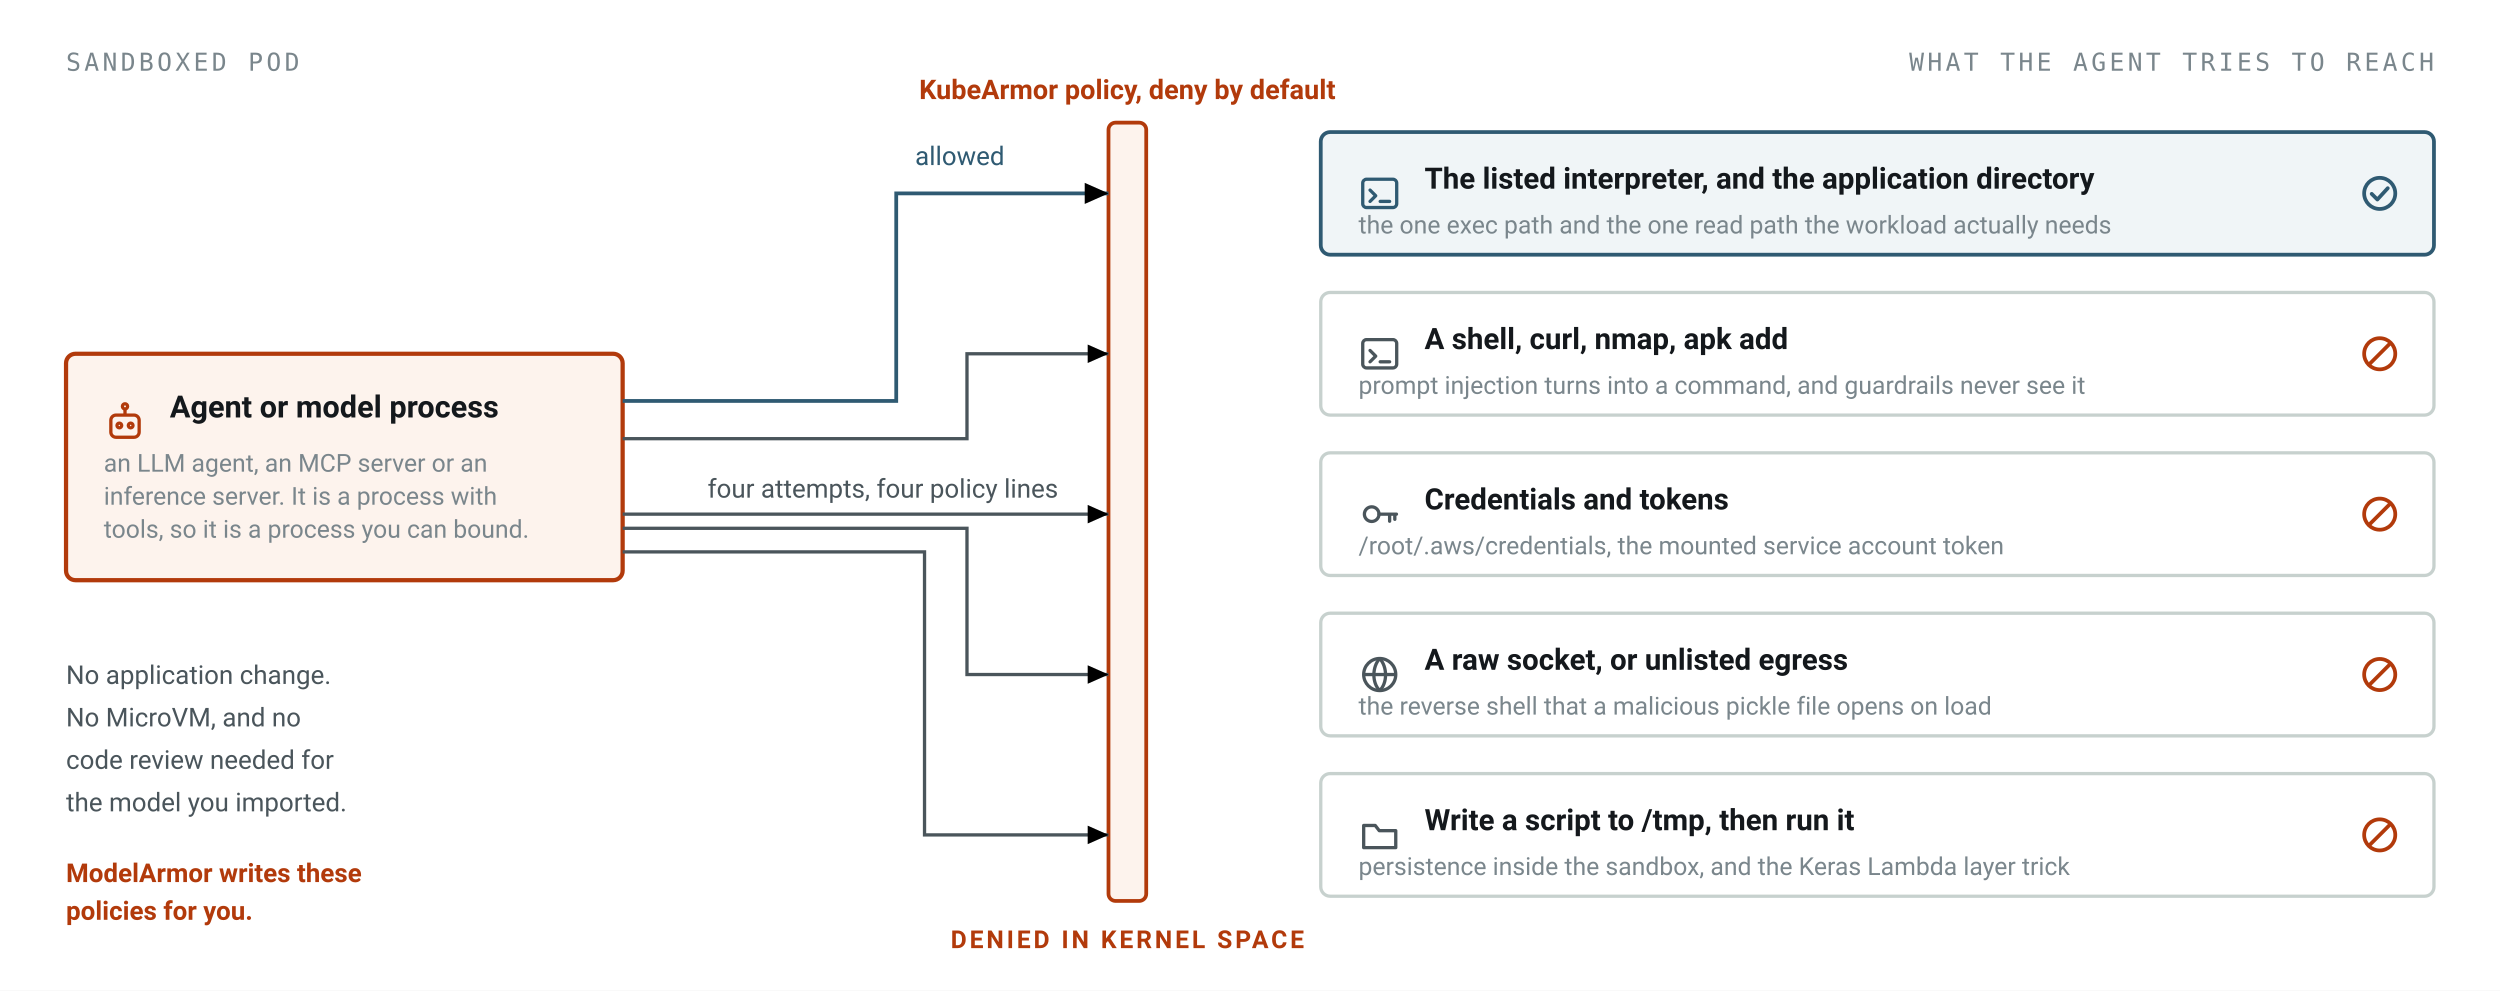
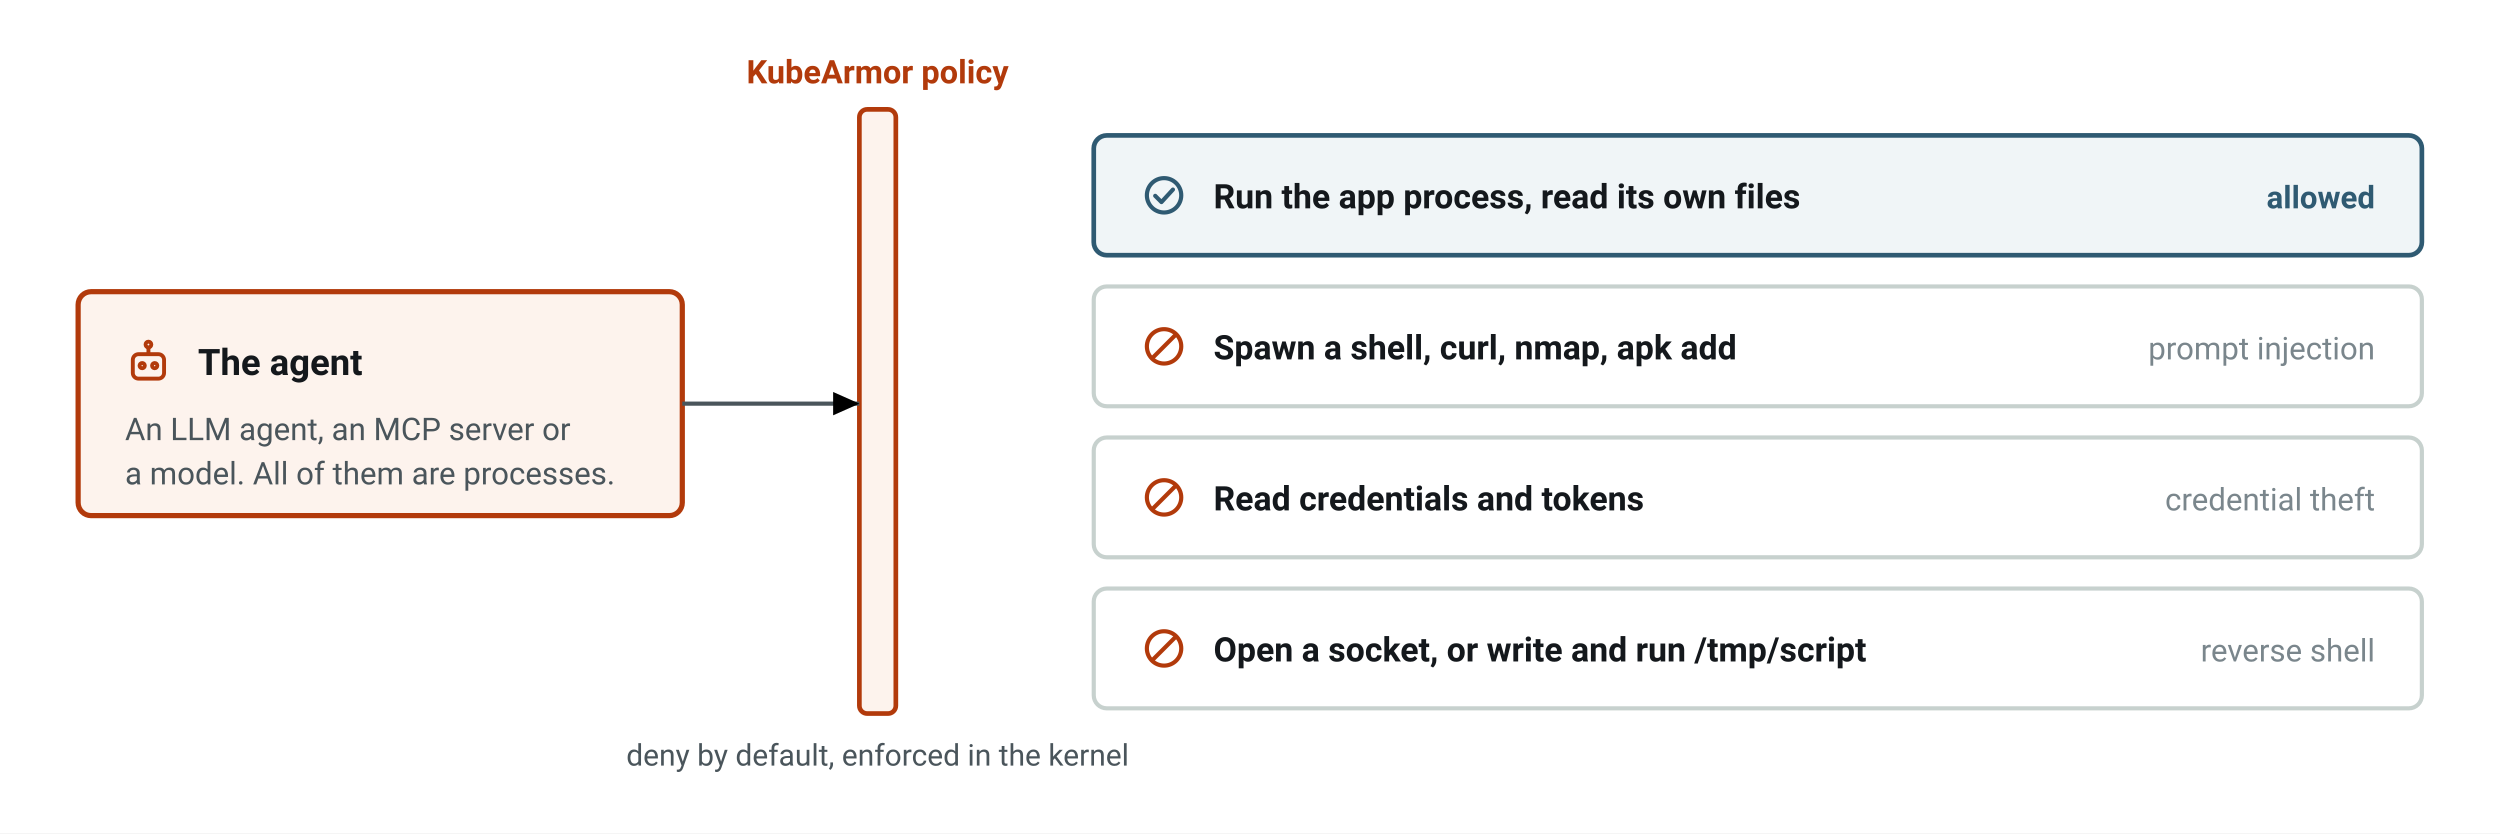
- <svg xmlns="http://www.w3.org/2000/svg" viewBox="0 0 1060 420" width="1060" height="420" role="img" aria-label="An agent process inside a pod. One allowed edge runs the listed interpreter and reads the application directory. Four attempted edges hit the KubeArmor policy gate and are denied in the kernel: spawning a shell or network scanner, reading cloud credentials and the service account token, opening a raw socket to an unlisted host, and writing then executing a script in slash tmp.">
+ <svg xmlns="http://www.w3.org/2000/svg" viewBox="0 0 960 320" width="960" height="320" role="img" aria-label="An AI agent in a sandboxed pod. Policy allows the app process and its own files. Policy denies a shell or scanner, credentials and tokens, unlisted network egress, and writing then running a script in slash tmp.">
  <defs>
    <marker id="arw" viewBox="0 0 10 10" refX="9" refY="5" markerWidth="7" markerHeight="7" orient="auto-start-reverse">
      <path d="M0 1L9 5L0 9z" fill="currentColor" />
    </marker>
-     <g id="ic-robot" fill="none" stroke="currentColor" stroke-width="1.4" stroke-linejoin="round">
+     <g id="ic-robot" fill="none" stroke="currentColor" stroke-width="1.5" stroke-linejoin="round">
      <rect x="3" y="6" width="12" height="9.4" rx="2.2" />
      <path d="M9 3.4v2.6" />
      <circle cx="9" cy="2.3" r="1.1" />
      <circle cx="6.6" cy="10.4" r="1" />
      <circle cx="11.4" cy="10.4" r="1" />
    </g>
-     <g id="ic-terminal" fill="none" stroke="currentColor" stroke-width="1.4" stroke-linejoin="round" stroke-linecap="round">
-       <rect x="1.8" y="3" width="14.4" height="12" rx="1.6" />
-       <path d="M4.9 7.6l2.4 2.4-2.4 2.4M9.2 12.4h4" />
-     </g>
-     <g id="ic-key" fill="none" stroke="currentColor" stroke-width="1.4" stroke-linecap="round">
-       <circle cx="5.6" cy="9" r="3.1" />
-       <path d="M8.7 9h7.4M13.2 9v3M15.4 9v2.2" />
-     </g>
-     <g id="ic-globe" fill="none" stroke="currentColor" stroke-width="1.4">
-       <circle cx="9" cy="9" r="6.8" />
-       <path d="M2.2 9h13.6M9 2.2c3.3 3.6 3.3 10.4 0 13.6M9 2.2c-3.3 3.6-3.3 10.4 0 13.6" />
-     </g>
-     <g id="ic-folder" fill="none" stroke="currentColor" stroke-width="1.4" stroke-linejoin="round">
-       <path d="M2.2 5h4.9l1.7 2.2H15.8V14.4H2.2z" />
-     </g>
-     <g id="ic-file" fill="none" stroke="currentColor" stroke-width="1.4" stroke-linejoin="round" stroke-linecap="round">
-       <path d="M3.4 1.8h7.2l4 4v10.4H3.4z" />
-       <path d="M10.6 1.8v4h4" />
-       <path d="M6 9.6h6M6 12.4h6" />
+     <g id="ic-check" fill="none" stroke="currentColor" stroke-width="1.6" stroke-linecap="round" stroke-linejoin="round">
+       <circle cx="9" cy="9" r="6.6" />
+       <path d="M5.6 9.2l2.4 2.4 4.4-4.8" />
    </g>
    <g id="ic-deny" fill="none" stroke="currentColor" stroke-width="1.6">
      <circle cx="9" cy="9" r="6.6" />
      <path d="M4.4 13.6L13.6 4.4" />
    </g>
-     <g id="ic-check" fill="none" stroke="currentColor" stroke-width="1.6" stroke-linecap="round" stroke-linejoin="round">
-       <circle cx="9" cy="9" r="6.6" />
-       <path d="M5.6 9.2l2.4 2.4 4.4-4.8" />
+   </defs>
+   <rect x="0" y="0" width="960" height="320" fill="#FFFFFF" />
+   <g font-family="ui-sans-serif, system-ui, Segoe UI, Roboto, Helvetica, Arial, sans-serif">
+     <rect x="30" y="112" width="232" height="86" rx="5" fill="#FDF3ED" stroke="#B23A0B" stroke-width="2" />
+     <g color="#B23A0B">
+       <use href="#ic-robot" x="48" y="130" />
    </g>
-   </defs>
-   <rect x="0" y="0" width="1060" height="420" fill="#FFFFFF" />
-   <g font-family="ui-sans-serif, system-ui, Segoe UI, Roboto, Helvetica, Arial, sans-serif">
-     <text x="28" y="30" font-family="ui-monospace, Consolas, monospace" font-size="10.5" letter-spacing="1.4" fill="#7A868C">SANDBOXED POD</text>
-     <text x="1032" y="30" text-anchor="end" font-family="ui-monospace, Consolas, monospace" font-size="10.5" letter-spacing="1.4" fill="#7A868C">WHAT THE AGENT TRIES TO REACH</text>
-     <rect x="28" y="150" width="236" height="96" rx="4" fill="#FDF3ED" stroke="#B23A0B" stroke-width="1.8" />
+     <text x="76" y="144" font-size="14" font-weight="650" fill="#14181C">The agent</text>
+     <text x="48" y="169" font-size="12" fill="#4A555B">An LLM agent, an MCP server or</text>
+     <text x="48" y="186" font-size="12" fill="#4A555B">a model. All of them are processes.</text>
+     <rect x="330" y="42" width="14" height="232" rx="3" fill="#FDF3ED" stroke="#B23A0B" stroke-width="1.8" />
+     <text x="337" y="32" text-anchor="middle" font-size="12.5" font-weight="650" fill="#B23A0B">KubeArmor policy</text>
+     <text x="337" y="294" text-anchor="middle" font-size="11.5" fill="#4A555B">deny by default, enforced in the kernel</text>
+     <g color="#4A555B" stroke="#4A555B" stroke-width="1.6" fill="none">
+       <line x1="262" y1="155" x2="330" y2="155" marker-end="url(#arw)" />
+     </g>
+     <rect x="420" y="52" width="510" height="46" rx="5" fill="#F0F5F7" stroke="#2F5A72" stroke-width="1.8" />
+     <g color="#2F5A72">
+       <use href="#ic-check" x="438" y="66" />
+     </g>
+     <text x="466" y="80" font-size="13" font-weight="600" fill="#14181C">Run the app process, read its own files</text>
+     <text x="912" y="80" font-size="12" font-weight="650" fill="#2F5A72" text-anchor="end">allowed</text>
+     <rect x="420" y="110" width="510" height="46" rx="5" fill="#FFFFFF" stroke="#C7D1CE" stroke-width="1.6" />
    <g color="#B23A0B">
-       <use href="#ic-robot" x="44" y="170" />
+       <use href="#ic-deny" x="438" y="124" />
    </g>
-     <text x="72" y="177" font-size="13" font-weight="600" fill="#14181C">Agent or model process</text>
-     <text x="44" y="200" font-size="10.5" fill="#7A868C">an LLM agent, an MCP server or an</text>
-     <text x="44" y="214" font-size="10.5" fill="#7A868C">inference server. It is a process with</text>
-     <text x="44" y="228" font-size="10.5" fill="#7A868C">tools, so it is a process you can bound.</text>
-     <rect x="470" y="52" width="16" height="330" rx="3" fill="#FDF3ED" stroke="#B23A0B" stroke-width="1.6" />
-     <text x="478" y="42" text-anchor="middle" font-size="11.5" font-weight="650" fill="#B23A0B">KubeArmor policy, deny by default</text>
-     <text x="478" y="402" text-anchor="middle" font-size="10.5" font-weight="650" letter-spacing="1.2" fill="#B23A0B">DENIED IN KERNEL SPACE</text>
-     <rect x="560" y="56" width="472" height="52" rx="4" fill="#F0F5F7" stroke="#2F5A72" stroke-width="1.6" />
-     <g color="#2F5A72">
-       <use href="#ic-terminal" x="576" y="73" />
+     <text x="466" y="138" font-size="13" font-weight="600" fill="#14181C">Spawn a shell, curl, nmap, apk add</text>
+     <text x="912" y="138" font-size="12" fill="#7A868C" text-anchor="end">prompt injection</text>
+     <rect x="420" y="168" width="510" height="46" rx="5" fill="#FFFFFF" stroke="#C7D1CE" stroke-width="1.6" />
+     <g color="#B23A0B">
+       <use href="#ic-deny" x="438" y="182" />
    </g>
-     <text x="604" y="80" font-size="12.5" font-weight="600" fill="#14181C">The listed interpreter, and the application directory</text>
-     <text x="576" y="99" font-size="10.5" fill="#7A868C">the one exec path and the one read path the workload actually needs</text>
-     <g color="#2F5A72">
-       <use href="#ic-check" x="1000" y="73" />
+     <text x="466" y="196" font-size="13" font-weight="600" fill="#14181C">Read credentials and tokens</text>
+     <text x="912" y="196" font-size="12" fill="#7A868C" text-anchor="end">credential theft</text>
+     <rect x="420" y="226" width="510" height="46" rx="5" fill="#FFFFFF" stroke="#C7D1CE" stroke-width="1.6" />
+     <g color="#B23A0B">
+       <use href="#ic-deny" x="438" y="240" />
    </g>
-     <rect x="560" y="124" width="472" height="52" rx="4" fill="#FFFFFF" stroke="#C7D1CE" stroke-width="1.4" />
-     <g color="#4A555B">
-       <use href="#ic-terminal" x="576" y="141" />
-     </g>
-     <text x="604" y="148" font-size="12.5" font-weight="600" fill="#14181C">A shell, curl, nmap, apk add</text>
-     <text x="576" y="167" font-size="10.5" fill="#7A868C">prompt injection turns into a command, and guardrails never see it</text>
-     <g color="#B23A0B">
-       <use href="#ic-deny" x="1000" y="141" />
-     </g>
-     <rect x="560" y="192" width="472" height="52" rx="4" fill="#FFFFFF" stroke="#C7D1CE" stroke-width="1.4" />
-     <g color="#4A555B">
-       <use href="#ic-key" x="576" y="209" />
-     </g>
-     <text x="604" y="216" font-size="12.5" font-weight="600" fill="#14181C">Credentials and tokens</text>
-     <text x="576" y="235" font-size="10.5" fill="#7A868C">/root/.aws/credentials, the mounted service account token</text>
-     <g color="#B23A0B">
-       <use href="#ic-deny" x="1000" y="209" />
-     </g>
-     <rect x="560" y="260" width="472" height="52" rx="4" fill="#FFFFFF" stroke="#C7D1CE" stroke-width="1.4" />
-     <g color="#4A555B">
-       <use href="#ic-globe" x="576" y="277" />
-     </g>
-     <text x="604" y="284" font-size="12.5" font-weight="600" fill="#14181C">A raw socket, or unlisted egress</text>
-     <text x="576" y="303" font-size="10.5" fill="#7A868C">the reverse shell that a malicious pickle file opens on load</text>
-     <g color="#B23A0B">
-       <use href="#ic-deny" x="1000" y="277" />
-     </g>
-     <rect x="560" y="328" width="472" height="52" rx="4" fill="#FFFFFF" stroke="#C7D1CE" stroke-width="1.4" />
-     <g color="#4A555B">
-       <use href="#ic-folder" x="576" y="345" />
-     </g>
-     <text x="604" y="352" font-size="12.5" font-weight="600" fill="#14181C">Write a script to /tmp, then run it</text>
-     <text x="576" y="371" font-size="10.5" fill="#7A868C">persistence inside the sandbox, and the Keras Lambda layer trick</text>
-     <g color="#B23A0B">
-       <use href="#ic-deny" x="1000" y="345" />
-     </g>
-     <g color="#2F5A72" stroke="#2F5A72" stroke-width="1.6" fill="none">
-       <polyline points="264,170 380,170 380,82 470,82" marker-end="url(#arw)" />
-     </g>
-     <text x="388" y="70" font-size="11" fill="#2F5A72">allowed</text>
-     <g color="#4A555B" stroke="#4A555B" stroke-width="1.4" fill="none">
-       <polyline points="264,186 410,186 410,150 470,150" marker-end="url(#arw)" />
-       <line x1="264" y1="218" x2="470" y2="218" marker-end="url(#arw)" />
-       <polyline points="264,224 410,224 410,286 470,286" marker-end="url(#arw)" />
-       <polyline points="264,234 392,234 392,354 470,354" marker-end="url(#arw)" />
-     </g>
-     <text x="300" y="211" font-size="11" fill="#4A555B">four attempts, four policy lines</text>
-     <text x="28" y="290" font-size="11" fill="#4A555B">No application change.</text>
-     <text x="28" y="308" font-size="11" fill="#4A555B">No MicroVM, and no</text>
-     <text x="28" y="326" font-size="11" fill="#4A555B">code review needed for</text>
-     <text x="28" y="344" font-size="11" fill="#4A555B">the model you imported.</text>
-     <text x="28" y="374" font-size="11" font-weight="650" fill="#B23A0B">ModelArmor writes these</text>
-     <text x="28" y="390" font-size="11" font-weight="650" fill="#B23A0B">policies for you.</text>
+     <text x="466" y="254" font-size="13" font-weight="600" fill="#14181C">Open a socket, or write and run /tmp/script</text>
+     <text x="912" y="254" font-size="12" fill="#7A868C" text-anchor="end">reverse shell</text>
  </g>
</svg>
